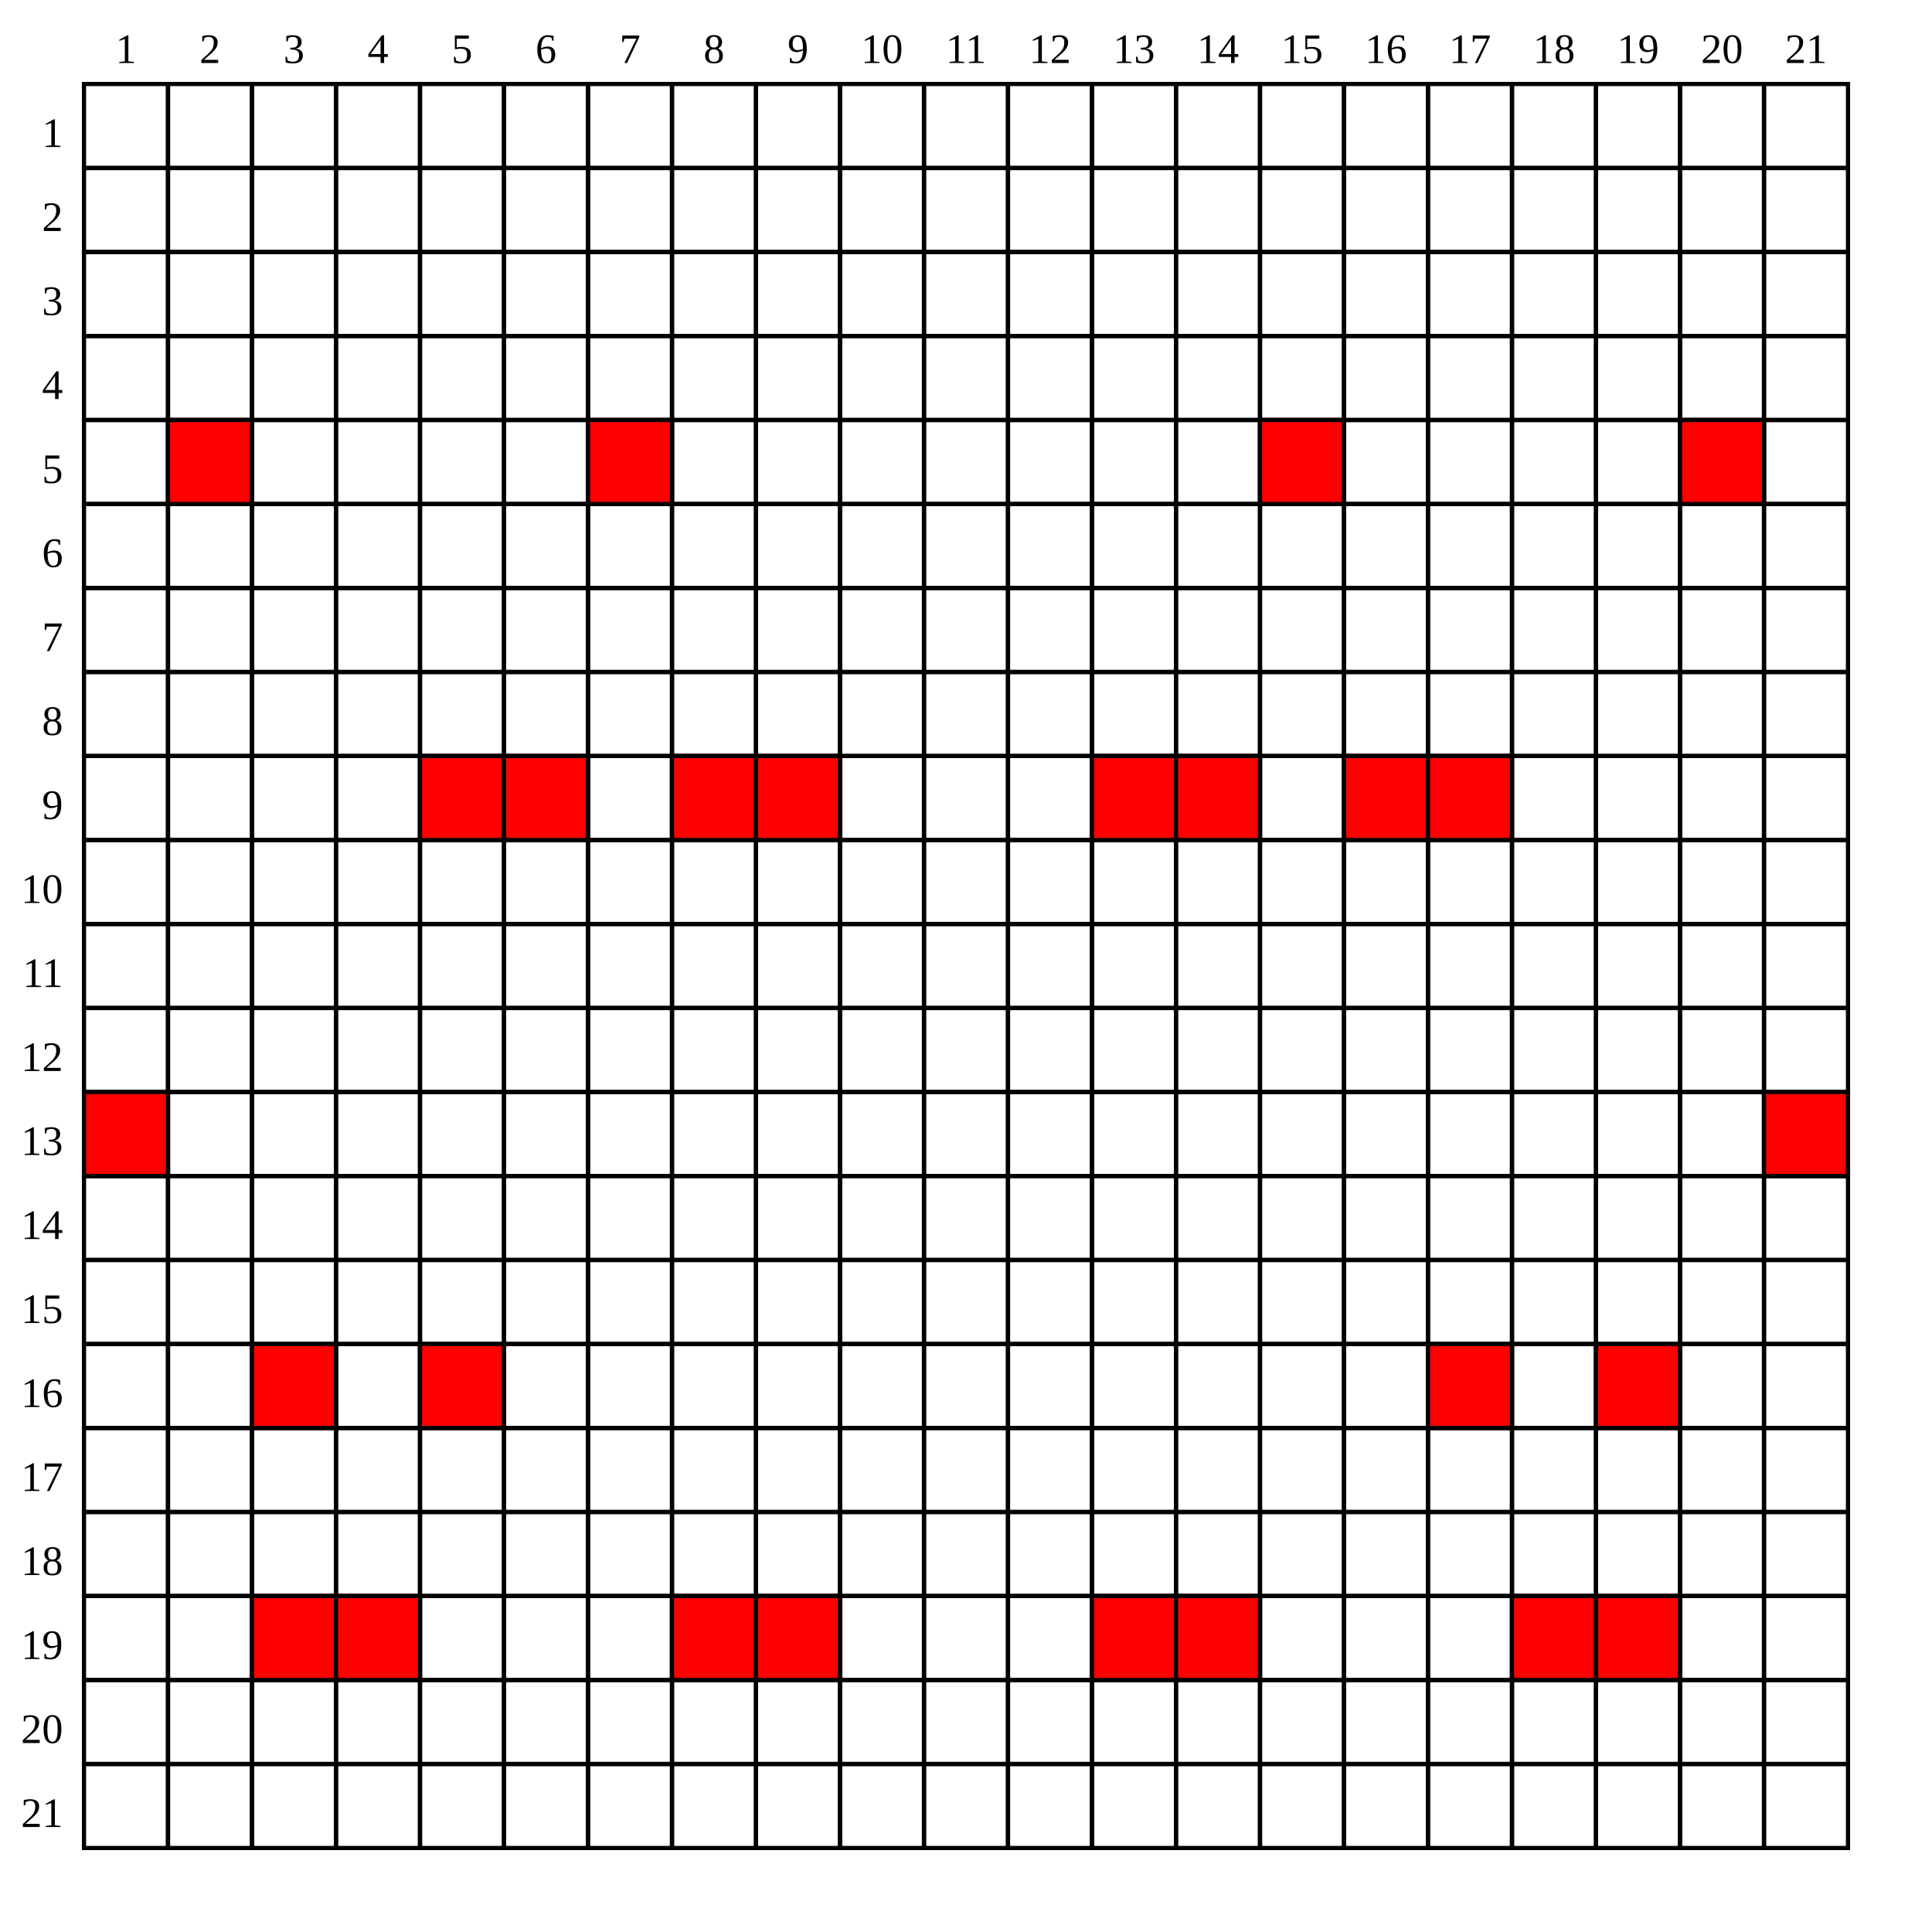
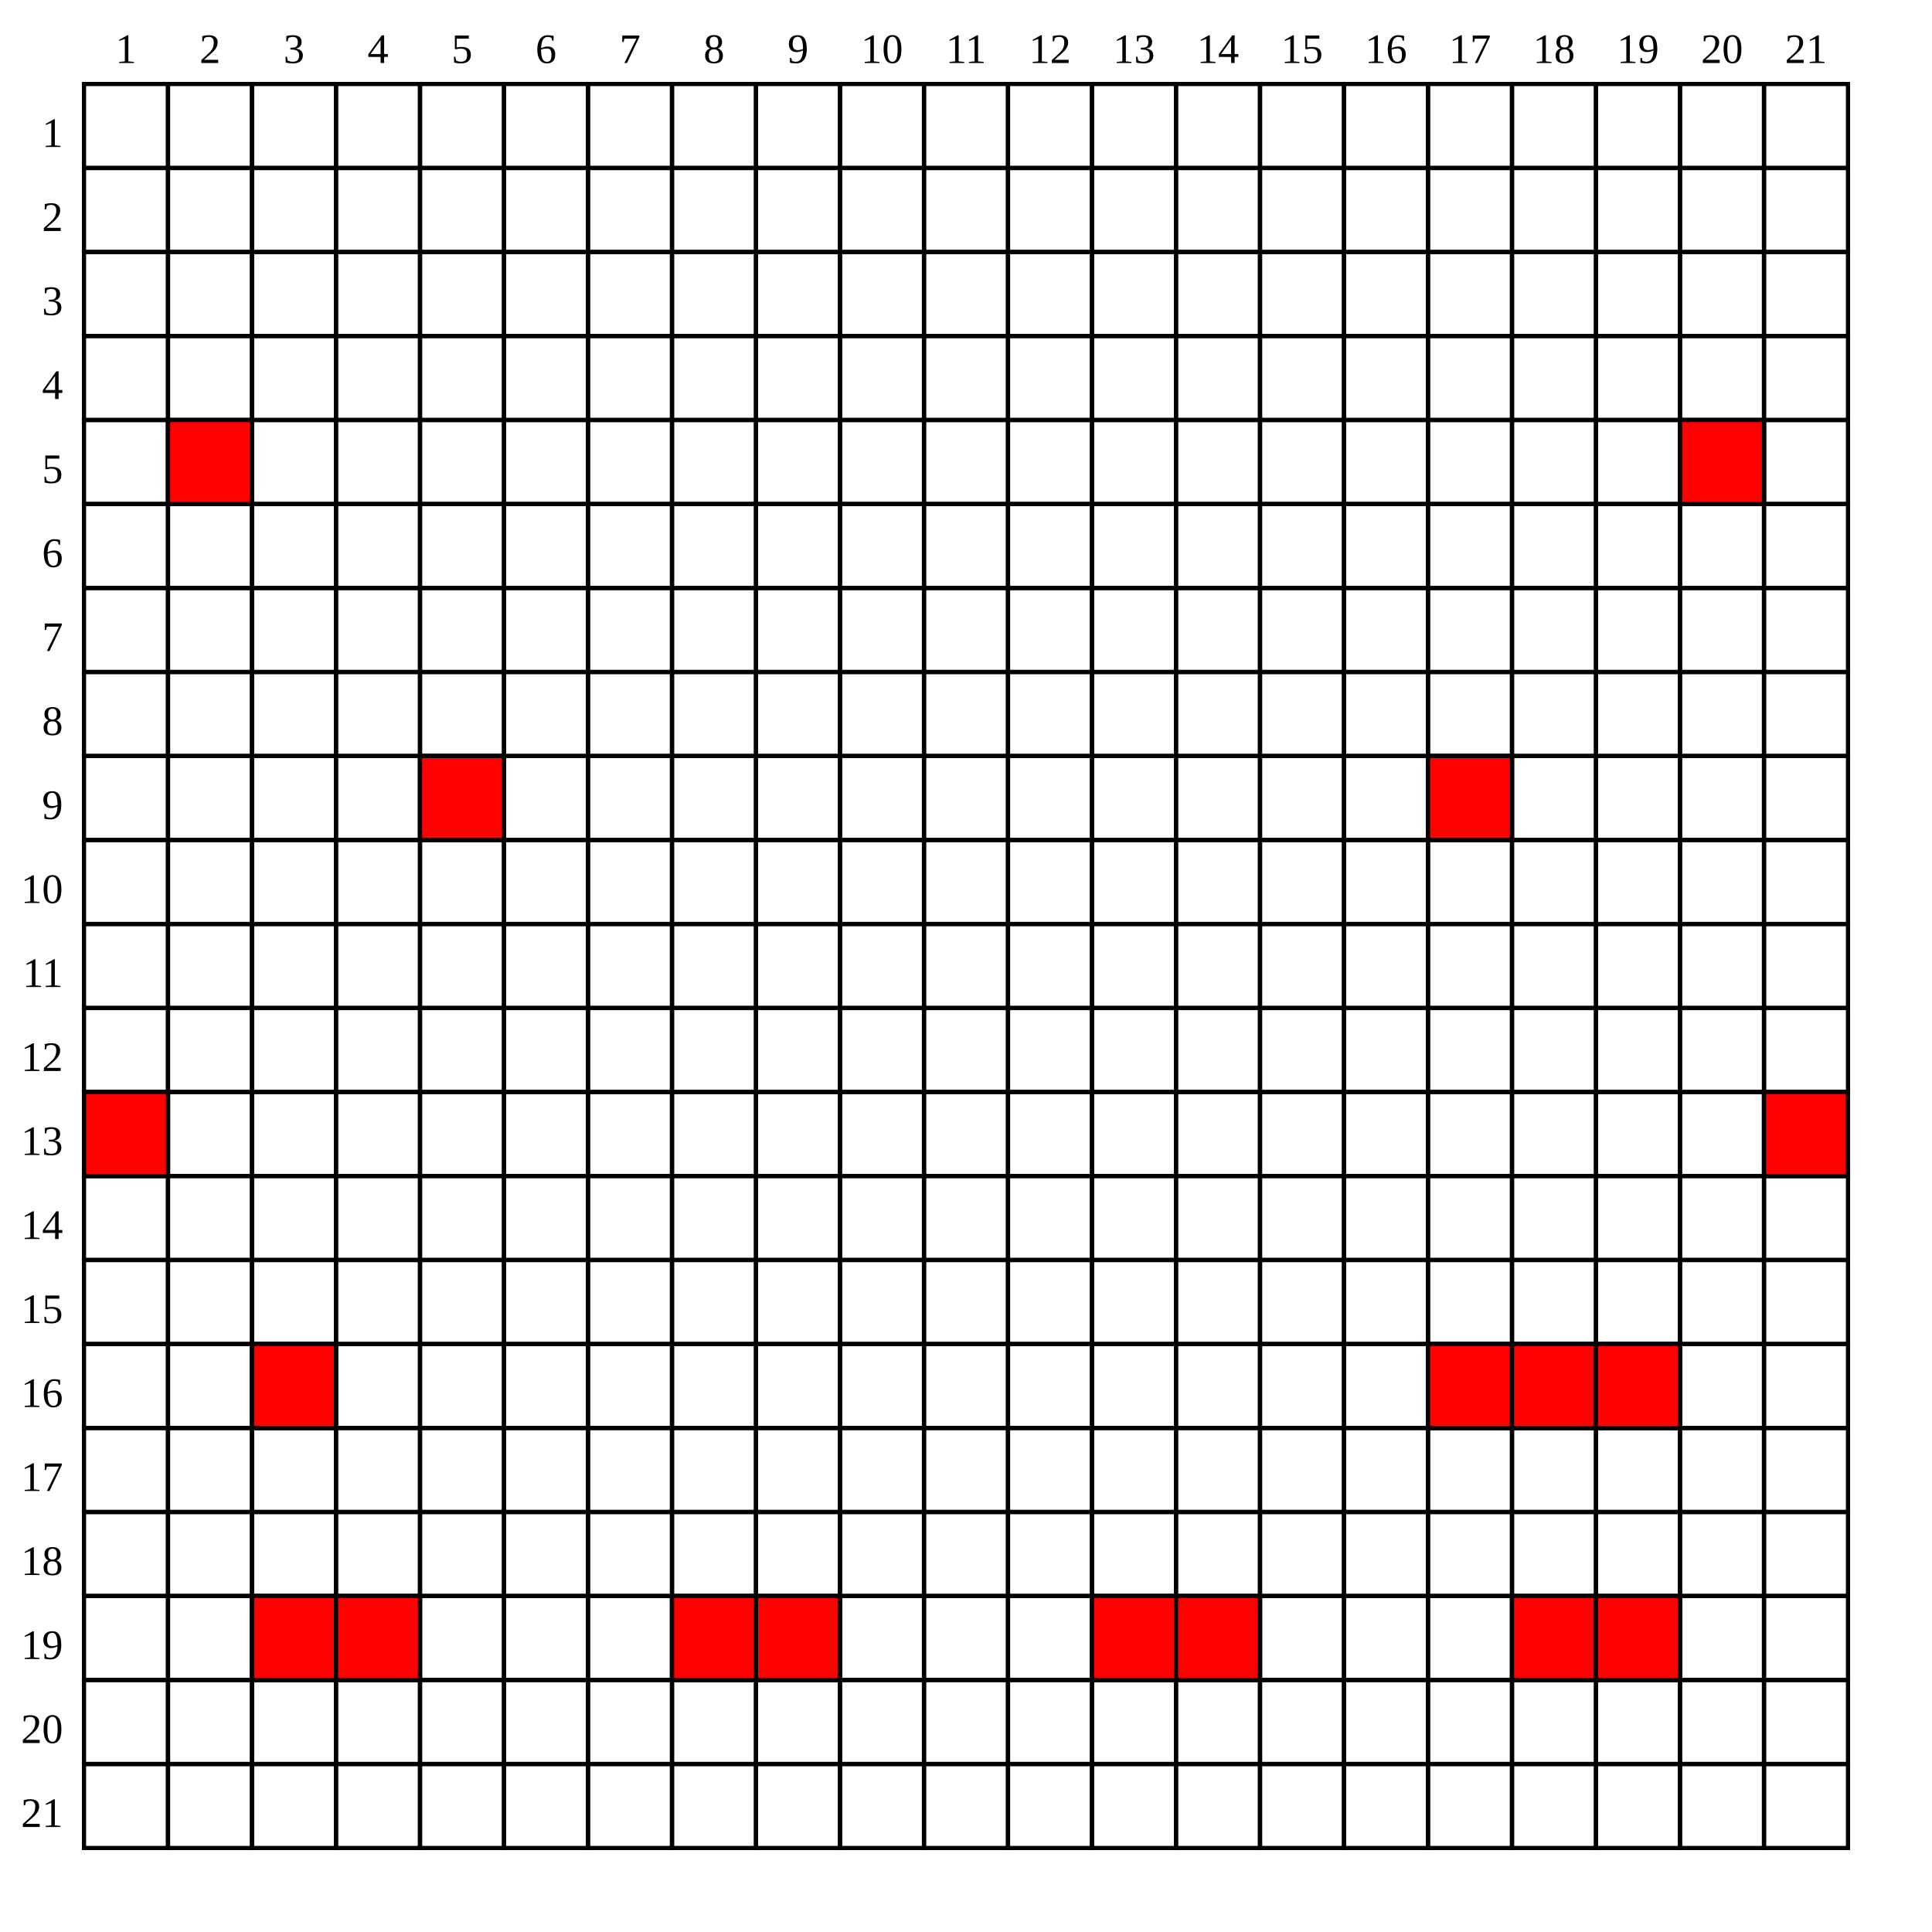
<svg xmlns="http://www.w3.org/2000/svg" baseProfile="full" height="2300" version="1.1" width="2300">
  <defs />
  <rect fill="white" height="2300" width="2300" x="0" y="0" />
  <rect fill="none" height="100" stroke="black" stroke-width="5" width="100" x="100" y="100" />
  <rect fill="none" height="100" stroke="black" stroke-width="5" width="100" x="100" y="200" />
  <rect fill="none" height="100" stroke="black" stroke-width="5" width="100" x="100" y="300" />
  <rect fill="none" height="100" stroke="black" stroke-width="5" width="100" x="100" y="400" />
  <rect fill="none" height="100" stroke="black" stroke-width="5" width="100" x="100" y="500" />
  <rect fill="none" height="100" stroke="black" stroke-width="5" width="100" x="100" y="600" />
  <rect fill="none" height="100" stroke="black" stroke-width="5" width="100" x="100" y="700" />
  <rect fill="none" height="100" stroke="black" stroke-width="5" width="100" x="100" y="800" />
  <rect fill="none" height="100" stroke="black" stroke-width="5" width="100" x="100" y="900" />
  <rect fill="none" height="100" stroke="black" stroke-width="5" width="100" x="100" y="1000" />
  <rect fill="none" height="100" stroke="black" stroke-width="5" width="100" x="100" y="1100" />
  <rect fill="none" height="100" stroke="black" stroke-width="5" width="100" x="100" y="1200" />
  <rect fill="none" height="100" stroke="black" stroke-width="5" width="100" x="100" y="1300" />
  <rect fill="none" height="100" stroke="black" stroke-width="5" width="100" x="100" y="1400" />
  <rect fill="none" height="100" stroke="black" stroke-width="5" width="100" x="100" y="1500" />
  <rect fill="none" height="100" stroke="black" stroke-width="5" width="100" x="100" y="1600" />
  <rect fill="none" height="100" stroke="black" stroke-width="5" width="100" x="100" y="1700" />
  <rect fill="none" height="100" stroke="black" stroke-width="5" width="100" x="100" y="1800" />
  <rect fill="none" height="100" stroke="black" stroke-width="5" width="100" x="100" y="1900" />
  <rect fill="none" height="100" stroke="black" stroke-width="5" width="100" x="100" y="2000" />
  <rect fill="none" height="100" stroke="black" stroke-width="5" width="100" x="100" y="2100" />
  <rect fill="none" height="100" stroke="black" stroke-width="5" width="100" x="200" y="100" />
  <rect fill="none" height="100" stroke="black" stroke-width="5" width="100" x="200" y="200" />
  <rect fill="none" height="100" stroke="black" stroke-width="5" width="100" x="200" y="300" />
  <rect fill="none" height="100" stroke="black" stroke-width="5" width="100" x="200" y="400" />
  <rect fill="none" height="100" stroke="black" stroke-width="5" width="100" x="200" y="500" />
  <rect fill="none" height="100" stroke="black" stroke-width="5" width="100" x="200" y="600" />
  <rect fill="none" height="100" stroke="black" stroke-width="5" width="100" x="200" y="700" />
  <rect fill="none" height="100" stroke="black" stroke-width="5" width="100" x="200" y="800" />
  <rect fill="none" height="100" stroke="black" stroke-width="5" width="100" x="200" y="900" />
  <rect fill="none" height="100" stroke="black" stroke-width="5" width="100" x="200" y="1000" />
  <rect fill="none" height="100" stroke="black" stroke-width="5" width="100" x="200" y="1100" />
  <rect fill="none" height="100" stroke="black" stroke-width="5" width="100" x="200" y="1200" />
  <rect fill="none" height="100" stroke="black" stroke-width="5" width="100" x="200" y="1300" />
  <rect fill="none" height="100" stroke="black" stroke-width="5" width="100" x="200" y="1400" />
  <rect fill="none" height="100" stroke="black" stroke-width="5" width="100" x="200" y="1500" />
  <rect fill="none" height="100" stroke="black" stroke-width="5" width="100" x="200" y="1600" />
  <rect fill="none" height="100" stroke="black" stroke-width="5" width="100" x="200" y="1700" />
  <rect fill="none" height="100" stroke="black" stroke-width="5" width="100" x="200" y="1800" />
  <rect fill="none" height="100" stroke="black" stroke-width="5" width="100" x="200" y="1900" />
  <rect fill="none" height="100" stroke="black" stroke-width="5" width="100" x="200" y="2000" />
  <rect fill="none" height="100" stroke="black" stroke-width="5" width="100" x="200" y="2100" />
  <rect fill="none" height="100" stroke="black" stroke-width="5" width="100" x="300" y="100" />
  <rect fill="none" height="100" stroke="black" stroke-width="5" width="100" x="300" y="200" />
  <rect fill="none" height="100" stroke="black" stroke-width="5" width="100" x="300" y="300" />
  <rect fill="none" height="100" stroke="black" stroke-width="5" width="100" x="300" y="400" />
  <rect fill="none" height="100" stroke="black" stroke-width="5" width="100" x="300" y="500" />
  <rect fill="none" height="100" stroke="black" stroke-width="5" width="100" x="300" y="600" />
  <rect fill="none" height="100" stroke="black" stroke-width="5" width="100" x="300" y="700" />
  <rect fill="none" height="100" stroke="black" stroke-width="5" width="100" x="300" y="800" />
  <rect fill="none" height="100" stroke="black" stroke-width="5" width="100" x="300" y="900" />
  <rect fill="none" height="100" stroke="black" stroke-width="5" width="100" x="300" y="1000" />
  <rect fill="none" height="100" stroke="black" stroke-width="5" width="100" x="300" y="1100" />
  <rect fill="none" height="100" stroke="black" stroke-width="5" width="100" x="300" y="1200" />
  <rect fill="none" height="100" stroke="black" stroke-width="5" width="100" x="300" y="1300" />
  <rect fill="none" height="100" stroke="black" stroke-width="5" width="100" x="300" y="1400" />
  <rect fill="none" height="100" stroke="black" stroke-width="5" width="100" x="300" y="1500" />
  <rect fill="none" height="100" stroke="black" stroke-width="5" width="100" x="300" y="1600" />
  <rect fill="none" height="100" stroke="black" stroke-width="5" width="100" x="300" y="1700" />
  <rect fill="none" height="100" stroke="black" stroke-width="5" width="100" x="300" y="1800" />
  <rect fill="none" height="100" stroke="black" stroke-width="5" width="100" x="300" y="1900" />
  <rect fill="none" height="100" stroke="black" stroke-width="5" width="100" x="300" y="2000" />
  <rect fill="none" height="100" stroke="black" stroke-width="5" width="100" x="300" y="2100" />
  <rect fill="none" height="100" stroke="black" stroke-width="5" width="100" x="400" y="100" />
  <rect fill="none" height="100" stroke="black" stroke-width="5" width="100" x="400" y="200" />
  <rect fill="none" height="100" stroke="black" stroke-width="5" width="100" x="400" y="300" />
  <rect fill="none" height="100" stroke="black" stroke-width="5" width="100" x="400" y="400" />
  <rect fill="none" height="100" stroke="black" stroke-width="5" width="100" x="400" y="500" />
  <rect fill="none" height="100" stroke="black" stroke-width="5" width="100" x="400" y="600" />
  <rect fill="none" height="100" stroke="black" stroke-width="5" width="100" x="400" y="700" />
  <rect fill="none" height="100" stroke="black" stroke-width="5" width="100" x="400" y="800" />
  <rect fill="none" height="100" stroke="black" stroke-width="5" width="100" x="400" y="900" />
  <rect fill="none" height="100" stroke="black" stroke-width="5" width="100" x="400" y="1000" />
  <rect fill="none" height="100" stroke="black" stroke-width="5" width="100" x="400" y="1100" />
  <rect fill="none" height="100" stroke="black" stroke-width="5" width="100" x="400" y="1200" />
  <rect fill="none" height="100" stroke="black" stroke-width="5" width="100" x="400" y="1300" />
  <rect fill="none" height="100" stroke="black" stroke-width="5" width="100" x="400" y="1400" />
  <rect fill="none" height="100" stroke="black" stroke-width="5" width="100" x="400" y="1500" />
  <rect fill="none" height="100" stroke="black" stroke-width="5" width="100" x="400" y="1600" />
  <rect fill="none" height="100" stroke="black" stroke-width="5" width="100" x="400" y="1700" />
  <rect fill="none" height="100" stroke="black" stroke-width="5" width="100" x="400" y="1800" />
  <rect fill="none" height="100" stroke="black" stroke-width="5" width="100" x="400" y="1900" />
  <rect fill="none" height="100" stroke="black" stroke-width="5" width="100" x="400" y="2000" />
  <rect fill="none" height="100" stroke="black" stroke-width="5" width="100" x="400" y="2100" />
  <rect fill="none" height="100" stroke="black" stroke-width="5" width="100" x="500" y="100" />
  <rect fill="none" height="100" stroke="black" stroke-width="5" width="100" x="500" y="200" />
  <rect fill="none" height="100" stroke="black" stroke-width="5" width="100" x="500" y="300" />
  <rect fill="none" height="100" stroke="black" stroke-width="5" width="100" x="500" y="400" />
  <rect fill="none" height="100" stroke="black" stroke-width="5" width="100" x="500" y="500" />
  <rect fill="none" height="100" stroke="black" stroke-width="5" width="100" x="500" y="600" />
  <rect fill="none" height="100" stroke="black" stroke-width="5" width="100" x="500" y="700" />
  <rect fill="none" height="100" stroke="black" stroke-width="5" width="100" x="500" y="800" />
  <rect fill="none" height="100" stroke="black" stroke-width="5" width="100" x="500" y="900" />
  <rect fill="none" height="100" stroke="black" stroke-width="5" width="100" x="500" y="1000" />
  <rect fill="none" height="100" stroke="black" stroke-width="5" width="100" x="500" y="1100" />
  <rect fill="none" height="100" stroke="black" stroke-width="5" width="100" x="500" y="1200" />
  <rect fill="none" height="100" stroke="black" stroke-width="5" width="100" x="500" y="1300" />
  <rect fill="none" height="100" stroke="black" stroke-width="5" width="100" x="500" y="1400" />
  <rect fill="none" height="100" stroke="black" stroke-width="5" width="100" x="500" y="1500" />
  <rect fill="none" height="100" stroke="black" stroke-width="5" width="100" x="500" y="1600" />
  <rect fill="none" height="100" stroke="black" stroke-width="5" width="100" x="500" y="1700" />
  <rect fill="none" height="100" stroke="black" stroke-width="5" width="100" x="500" y="1800" />
  <rect fill="none" height="100" stroke="black" stroke-width="5" width="100" x="500" y="1900" />
  <rect fill="none" height="100" stroke="black" stroke-width="5" width="100" x="500" y="2000" />
  <rect fill="none" height="100" stroke="black" stroke-width="5" width="100" x="500" y="2100" />
  <rect fill="none" height="100" stroke="black" stroke-width="5" width="100" x="600" y="100" />
  <rect fill="none" height="100" stroke="black" stroke-width="5" width="100" x="600" y="200" />
  <rect fill="none" height="100" stroke="black" stroke-width="5" width="100" x="600" y="300" />
  <rect fill="none" height="100" stroke="black" stroke-width="5" width="100" x="600" y="400" />
  <rect fill="none" height="100" stroke="black" stroke-width="5" width="100" x="600" y="500" />
  <rect fill="none" height="100" stroke="black" stroke-width="5" width="100" x="600" y="600" />
  <rect fill="none" height="100" stroke="black" stroke-width="5" width="100" x="600" y="700" />
  <rect fill="none" height="100" stroke="black" stroke-width="5" width="100" x="600" y="800" />
  <rect fill="none" height="100" stroke="black" stroke-width="5" width="100" x="600" y="900" />
  <rect fill="none" height="100" stroke="black" stroke-width="5" width="100" x="600" y="1000" />
  <rect fill="none" height="100" stroke="black" stroke-width="5" width="100" x="600" y="1100" />
  <rect fill="none" height="100" stroke="black" stroke-width="5" width="100" x="600" y="1200" />
  <rect fill="none" height="100" stroke="black" stroke-width="5" width="100" x="600" y="1300" />
  <rect fill="none" height="100" stroke="black" stroke-width="5" width="100" x="600" y="1400" />
  <rect fill="none" height="100" stroke="black" stroke-width="5" width="100" x="600" y="1500" />
  <rect fill="none" height="100" stroke="black" stroke-width="5" width="100" x="600" y="1600" />
  <rect fill="none" height="100" stroke="black" stroke-width="5" width="100" x="600" y="1700" />
  <rect fill="none" height="100" stroke="black" stroke-width="5" width="100" x="600" y="1800" />
  <rect fill="none" height="100" stroke="black" stroke-width="5" width="100" x="600" y="1900" />
  <rect fill="none" height="100" stroke="black" stroke-width="5" width="100" x="600" y="2000" />
  <rect fill="none" height="100" stroke="black" stroke-width="5" width="100" x="600" y="2100" />
  <rect fill="none" height="100" stroke="black" stroke-width="5" width="100" x="700" y="100" />
  <rect fill="none" height="100" stroke="black" stroke-width="5" width="100" x="700" y="200" />
  <rect fill="none" height="100" stroke="black" stroke-width="5" width="100" x="700" y="300" />
  <rect fill="none" height="100" stroke="black" stroke-width="5" width="100" x="700" y="400" />
  <rect fill="none" height="100" stroke="black" stroke-width="5" width="100" x="700" y="500" />
  <rect fill="none" height="100" stroke="black" stroke-width="5" width="100" x="700" y="600" />
  <rect fill="none" height="100" stroke="black" stroke-width="5" width="100" x="700" y="700" />
  <rect fill="none" height="100" stroke="black" stroke-width="5" width="100" x="700" y="800" />
  <rect fill="none" height="100" stroke="black" stroke-width="5" width="100" x="700" y="900" />
  <rect fill="none" height="100" stroke="black" stroke-width="5" width="100" x="700" y="1000" />
  <rect fill="none" height="100" stroke="black" stroke-width="5" width="100" x="700" y="1100" />
  <rect fill="none" height="100" stroke="black" stroke-width="5" width="100" x="700" y="1200" />
  <rect fill="none" height="100" stroke="black" stroke-width="5" width="100" x="700" y="1300" />
  <rect fill="none" height="100" stroke="black" stroke-width="5" width="100" x="700" y="1400" />
  <rect fill="none" height="100" stroke="black" stroke-width="5" width="100" x="700" y="1500" />
  <rect fill="none" height="100" stroke="black" stroke-width="5" width="100" x="700" y="1600" />
  <rect fill="none" height="100" stroke="black" stroke-width="5" width="100" x="700" y="1700" />
  <rect fill="none" height="100" stroke="black" stroke-width="5" width="100" x="700" y="1800" />
  <rect fill="none" height="100" stroke="black" stroke-width="5" width="100" x="700" y="1900" />
  <rect fill="none" height="100" stroke="black" stroke-width="5" width="100" x="700" y="2000" />
  <rect fill="none" height="100" stroke="black" stroke-width="5" width="100" x="700" y="2100" />
  <rect fill="none" height="100" stroke="black" stroke-width="5" width="100" x="800" y="100" />
  <rect fill="none" height="100" stroke="black" stroke-width="5" width="100" x="800" y="200" />
  <rect fill="none" height="100" stroke="black" stroke-width="5" width="100" x="800" y="300" />
  <rect fill="none" height="100" stroke="black" stroke-width="5" width="100" x="800" y="400" />
  <rect fill="none" height="100" stroke="black" stroke-width="5" width="100" x="800" y="500" />
  <rect fill="none" height="100" stroke="black" stroke-width="5" width="100" x="800" y="600" />
  <rect fill="none" height="100" stroke="black" stroke-width="5" width="100" x="800" y="700" />
  <rect fill="none" height="100" stroke="black" stroke-width="5" width="100" x="800" y="800" />
  <rect fill="none" height="100" stroke="black" stroke-width="5" width="100" x="800" y="900" />
  <rect fill="none" height="100" stroke="black" stroke-width="5" width="100" x="800" y="1000" />
  <rect fill="none" height="100" stroke="black" stroke-width="5" width="100" x="800" y="1100" />
  <rect fill="none" height="100" stroke="black" stroke-width="5" width="100" x="800" y="1200" />
  <rect fill="none" height="100" stroke="black" stroke-width="5" width="100" x="800" y="1300" />
  <rect fill="none" height="100" stroke="black" stroke-width="5" width="100" x="800" y="1400" />
  <rect fill="none" height="100" stroke="black" stroke-width="5" width="100" x="800" y="1500" />
  <rect fill="none" height="100" stroke="black" stroke-width="5" width="100" x="800" y="1600" />
  <rect fill="none" height="100" stroke="black" stroke-width="5" width="100" x="800" y="1700" />
  <rect fill="none" height="100" stroke="black" stroke-width="5" width="100" x="800" y="1800" />
  <rect fill="none" height="100" stroke="black" stroke-width="5" width="100" x="800" y="1900" />
  <rect fill="none" height="100" stroke="black" stroke-width="5" width="100" x="800" y="2000" />
  <rect fill="none" height="100" stroke="black" stroke-width="5" width="100" x="800" y="2100" />
  <rect fill="none" height="100" stroke="black" stroke-width="5" width="100" x="900" y="100" />
  <rect fill="none" height="100" stroke="black" stroke-width="5" width="100" x="900" y="200" />
  <rect fill="none" height="100" stroke="black" stroke-width="5" width="100" x="900" y="300" />
  <rect fill="none" height="100" stroke="black" stroke-width="5" width="100" x="900" y="400" />
  <rect fill="none" height="100" stroke="black" stroke-width="5" width="100" x="900" y="500" />
  <rect fill="none" height="100" stroke="black" stroke-width="5" width="100" x="900" y="600" />
  <rect fill="none" height="100" stroke="black" stroke-width="5" width="100" x="900" y="700" />
  <rect fill="none" height="100" stroke="black" stroke-width="5" width="100" x="900" y="800" />
  <rect fill="none" height="100" stroke="black" stroke-width="5" width="100" x="900" y="900" />
  <rect fill="none" height="100" stroke="black" stroke-width="5" width="100" x="900" y="1000" />
  <rect fill="none" height="100" stroke="black" stroke-width="5" width="100" x="900" y="1100" />
  <rect fill="none" height="100" stroke="black" stroke-width="5" width="100" x="900" y="1200" />
  <rect fill="none" height="100" stroke="black" stroke-width="5" width="100" x="900" y="1300" />
  <rect fill="none" height="100" stroke="black" stroke-width="5" width="100" x="900" y="1400" />
  <rect fill="none" height="100" stroke="black" stroke-width="5" width="100" x="900" y="1500" />
  <rect fill="none" height="100" stroke="black" stroke-width="5" width="100" x="900" y="1600" />
  <rect fill="none" height="100" stroke="black" stroke-width="5" width="100" x="900" y="1700" />
  <rect fill="none" height="100" stroke="black" stroke-width="5" width="100" x="900" y="1800" />
  <rect fill="none" height="100" stroke="black" stroke-width="5" width="100" x="900" y="1900" />
  <rect fill="none" height="100" stroke="black" stroke-width="5" width="100" x="900" y="2000" />
  <rect fill="none" height="100" stroke="black" stroke-width="5" width="100" x="900" y="2100" />
  <rect fill="none" height="100" stroke="black" stroke-width="5" width="100" x="1000" y="100" />
  <rect fill="none" height="100" stroke="black" stroke-width="5" width="100" x="1000" y="200" />
  <rect fill="none" height="100" stroke="black" stroke-width="5" width="100" x="1000" y="300" />
  <rect fill="none" height="100" stroke="black" stroke-width="5" width="100" x="1000" y="400" />
  <rect fill="none" height="100" stroke="black" stroke-width="5" width="100" x="1000" y="500" />
  <rect fill="none" height="100" stroke="black" stroke-width="5" width="100" x="1000" y="600" />
  <rect fill="none" height="100" stroke="black" stroke-width="5" width="100" x="1000" y="700" />
  <rect fill="none" height="100" stroke="black" stroke-width="5" width="100" x="1000" y="800" />
  <rect fill="none" height="100" stroke="black" stroke-width="5" width="100" x="1000" y="900" />
  <rect fill="none" height="100" stroke="black" stroke-width="5" width="100" x="1000" y="1000" />
  <rect fill="none" height="100" stroke="black" stroke-width="5" width="100" x="1000" y="1100" />
  <rect fill="none" height="100" stroke="black" stroke-width="5" width="100" x="1000" y="1200" />
  <rect fill="none" height="100" stroke="black" stroke-width="5" width="100" x="1000" y="1300" />
  <rect fill="none" height="100" stroke="black" stroke-width="5" width="100" x="1000" y="1400" />
  <rect fill="none" height="100" stroke="black" stroke-width="5" width="100" x="1000" y="1500" />
  <rect fill="none" height="100" stroke="black" stroke-width="5" width="100" x="1000" y="1600" />
  <rect fill="none" height="100" stroke="black" stroke-width="5" width="100" x="1000" y="1700" />
  <rect fill="none" height="100" stroke="black" stroke-width="5" width="100" x="1000" y="1800" />
  <rect fill="none" height="100" stroke="black" stroke-width="5" width="100" x="1000" y="1900" />
  <rect fill="none" height="100" stroke="black" stroke-width="5" width="100" x="1000" y="2000" />
  <rect fill="none" height="100" stroke="black" stroke-width="5" width="100" x="1000" y="2100" />
  <rect fill="none" height="100" stroke="black" stroke-width="5" width="100" x="1100" y="100" />
  <rect fill="none" height="100" stroke="black" stroke-width="5" width="100" x="1100" y="200" />
  <rect fill="none" height="100" stroke="black" stroke-width="5" width="100" x="1100" y="300" />
  <rect fill="none" height="100" stroke="black" stroke-width="5" width="100" x="1100" y="400" />
  <rect fill="none" height="100" stroke="black" stroke-width="5" width="100" x="1100" y="500" />
  <rect fill="none" height="100" stroke="black" stroke-width="5" width="100" x="1100" y="600" />
  <rect fill="none" height="100" stroke="black" stroke-width="5" width="100" x="1100" y="700" />
  <rect fill="none" height="100" stroke="black" stroke-width="5" width="100" x="1100" y="800" />
  <rect fill="none" height="100" stroke="black" stroke-width="5" width="100" x="1100" y="900" />
  <rect fill="none" height="100" stroke="black" stroke-width="5" width="100" x="1100" y="1000" />
  <rect fill="none" height="100" stroke="black" stroke-width="5" width="100" x="1100" y="1100" />
  <rect fill="none" height="100" stroke="black" stroke-width="5" width="100" x="1100" y="1200" />
  <rect fill="none" height="100" stroke="black" stroke-width="5" width="100" x="1100" y="1300" />
  <rect fill="none" height="100" stroke="black" stroke-width="5" width="100" x="1100" y="1400" />
  <rect fill="none" height="100" stroke="black" stroke-width="5" width="100" x="1100" y="1500" />
  <rect fill="none" height="100" stroke="black" stroke-width="5" width="100" x="1100" y="1600" />
  <rect fill="none" height="100" stroke="black" stroke-width="5" width="100" x="1100" y="1700" />
  <rect fill="none" height="100" stroke="black" stroke-width="5" width="100" x="1100" y="1800" />
  <rect fill="none" height="100" stroke="black" stroke-width="5" width="100" x="1100" y="1900" />
  <rect fill="none" height="100" stroke="black" stroke-width="5" width="100" x="1100" y="2000" />
  <rect fill="none" height="100" stroke="black" stroke-width="5" width="100" x="1100" y="2100" />
  <rect fill="none" height="100" stroke="black" stroke-width="5" width="100" x="1200" y="100" />
  <rect fill="none" height="100" stroke="black" stroke-width="5" width="100" x="1200" y="200" />
  <rect fill="none" height="100" stroke="black" stroke-width="5" width="100" x="1200" y="300" />
  <rect fill="none" height="100" stroke="black" stroke-width="5" width="100" x="1200" y="400" />
  <rect fill="none" height="100" stroke="black" stroke-width="5" width="100" x="1200" y="500" />
  <rect fill="none" height="100" stroke="black" stroke-width="5" width="100" x="1200" y="600" />
  <rect fill="none" height="100" stroke="black" stroke-width="5" width="100" x="1200" y="700" />
  <rect fill="none" height="100" stroke="black" stroke-width="5" width="100" x="1200" y="800" />
  <rect fill="none" height="100" stroke="black" stroke-width="5" width="100" x="1200" y="900" />
  <rect fill="none" height="100" stroke="black" stroke-width="5" width="100" x="1200" y="1000" />
  <rect fill="none" height="100" stroke="black" stroke-width="5" width="100" x="1200" y="1100" />
  <rect fill="none" height="100" stroke="black" stroke-width="5" width="100" x="1200" y="1200" />
  <rect fill="none" height="100" stroke="black" stroke-width="5" width="100" x="1200" y="1300" />
  <rect fill="none" height="100" stroke="black" stroke-width="5" width="100" x="1200" y="1400" />
  <rect fill="none" height="100" stroke="black" stroke-width="5" width="100" x="1200" y="1500" />
  <rect fill="none" height="100" stroke="black" stroke-width="5" width="100" x="1200" y="1600" />
  <rect fill="none" height="100" stroke="black" stroke-width="5" width="100" x="1200" y="1700" />
  <rect fill="none" height="100" stroke="black" stroke-width="5" width="100" x="1200" y="1800" />
  <rect fill="none" height="100" stroke="black" stroke-width="5" width="100" x="1200" y="1900" />
  <rect fill="none" height="100" stroke="black" stroke-width="5" width="100" x="1200" y="2000" />
  <rect fill="none" height="100" stroke="black" stroke-width="5" width="100" x="1200" y="2100" />
  <rect fill="none" height="100" stroke="black" stroke-width="5" width="100" x="1300" y="100" />
  <rect fill="none" height="100" stroke="black" stroke-width="5" width="100" x="1300" y="200" />
  <rect fill="none" height="100" stroke="black" stroke-width="5" width="100" x="1300" y="300" />
  <rect fill="none" height="100" stroke="black" stroke-width="5" width="100" x="1300" y="400" />
  <rect fill="none" height="100" stroke="black" stroke-width="5" width="100" x="1300" y="500" />
  <rect fill="none" height="100" stroke="black" stroke-width="5" width="100" x="1300" y="600" />
  <rect fill="none" height="100" stroke="black" stroke-width="5" width="100" x="1300" y="700" />
  <rect fill="none" height="100" stroke="black" stroke-width="5" width="100" x="1300" y="800" />
  <rect fill="none" height="100" stroke="black" stroke-width="5" width="100" x="1300" y="900" />
  <rect fill="none" height="100" stroke="black" stroke-width="5" width="100" x="1300" y="1000" />
  <rect fill="none" height="100" stroke="black" stroke-width="5" width="100" x="1300" y="1100" />
  <rect fill="none" height="100" stroke="black" stroke-width="5" width="100" x="1300" y="1200" />
  <rect fill="none" height="100" stroke="black" stroke-width="5" width="100" x="1300" y="1300" />
  <rect fill="none" height="100" stroke="black" stroke-width="5" width="100" x="1300" y="1400" />
  <rect fill="none" height="100" stroke="black" stroke-width="5" width="100" x="1300" y="1500" />
  <rect fill="none" height="100" stroke="black" stroke-width="5" width="100" x="1300" y="1600" />
  <rect fill="none" height="100" stroke="black" stroke-width="5" width="100" x="1300" y="1700" />
  <rect fill="none" height="100" stroke="black" stroke-width="5" width="100" x="1300" y="1800" />
  <rect fill="none" height="100" stroke="black" stroke-width="5" width="100" x="1300" y="1900" />
  <rect fill="none" height="100" stroke="black" stroke-width="5" width="100" x="1300" y="2000" />
  <rect fill="none" height="100" stroke="black" stroke-width="5" width="100" x="1300" y="2100" />
  <rect fill="none" height="100" stroke="black" stroke-width="5" width="100" x="1400" y="100" />
  <rect fill="none" height="100" stroke="black" stroke-width="5" width="100" x="1400" y="200" />
  <rect fill="none" height="100" stroke="black" stroke-width="5" width="100" x="1400" y="300" />
  <rect fill="none" height="100" stroke="black" stroke-width="5" width="100" x="1400" y="400" />
  <rect fill="none" height="100" stroke="black" stroke-width="5" width="100" x="1400" y="500" />
  <rect fill="none" height="100" stroke="black" stroke-width="5" width="100" x="1400" y="600" />
  <rect fill="none" height="100" stroke="black" stroke-width="5" width="100" x="1400" y="700" />
  <rect fill="none" height="100" stroke="black" stroke-width="5" width="100" x="1400" y="800" />
  <rect fill="none" height="100" stroke="black" stroke-width="5" width="100" x="1400" y="900" />
  <rect fill="none" height="100" stroke="black" stroke-width="5" width="100" x="1400" y="1000" />
  <rect fill="none" height="100" stroke="black" stroke-width="5" width="100" x="1400" y="1100" />
  <rect fill="none" height="100" stroke="black" stroke-width="5" width="100" x="1400" y="1200" />
  <rect fill="none" height="100" stroke="black" stroke-width="5" width="100" x="1400" y="1300" />
  <rect fill="none" height="100" stroke="black" stroke-width="5" width="100" x="1400" y="1400" />
  <rect fill="none" height="100" stroke="black" stroke-width="5" width="100" x="1400" y="1500" />
  <rect fill="none" height="100" stroke="black" stroke-width="5" width="100" x="1400" y="1600" />
  <rect fill="none" height="100" stroke="black" stroke-width="5" width="100" x="1400" y="1700" />
  <rect fill="none" height="100" stroke="black" stroke-width="5" width="100" x="1400" y="1800" />
  <rect fill="none" height="100" stroke="black" stroke-width="5" width="100" x="1400" y="1900" />
  <rect fill="none" height="100" stroke="black" stroke-width="5" width="100" x="1400" y="2000" />
  <rect fill="none" height="100" stroke="black" stroke-width="5" width="100" x="1400" y="2100" />
  <rect fill="none" height="100" stroke="black" stroke-width="5" width="100" x="1500" y="100" />
  <rect fill="none" height="100" stroke="black" stroke-width="5" width="100" x="1500" y="200" />
  <rect fill="none" height="100" stroke="black" stroke-width="5" width="100" x="1500" y="300" />
  <rect fill="none" height="100" stroke="black" stroke-width="5" width="100" x="1500" y="400" />
  <rect fill="none" height="100" stroke="black" stroke-width="5" width="100" x="1500" y="500" />
  <rect fill="none" height="100" stroke="black" stroke-width="5" width="100" x="1500" y="600" />
  <rect fill="none" height="100" stroke="black" stroke-width="5" width="100" x="1500" y="700" />
  <rect fill="none" height="100" stroke="black" stroke-width="5" width="100" x="1500" y="800" />
  <rect fill="none" height="100" stroke="black" stroke-width="5" width="100" x="1500" y="900" />
  <rect fill="none" height="100" stroke="black" stroke-width="5" width="100" x="1500" y="1000" />
  <rect fill="none" height="100" stroke="black" stroke-width="5" width="100" x="1500" y="1100" />
  <rect fill="none" height="100" stroke="black" stroke-width="5" width="100" x="1500" y="1200" />
  <rect fill="none" height="100" stroke="black" stroke-width="5" width="100" x="1500" y="1300" />
  <rect fill="none" height="100" stroke="black" stroke-width="5" width="100" x="1500" y="1400" />
  <rect fill="none" height="100" stroke="black" stroke-width="5" width="100" x="1500" y="1500" />
  <rect fill="none" height="100" stroke="black" stroke-width="5" width="100" x="1500" y="1600" />
  <rect fill="none" height="100" stroke="black" stroke-width="5" width="100" x="1500" y="1700" />
  <rect fill="none" height="100" stroke="black" stroke-width="5" width="100" x="1500" y="1800" />
  <rect fill="none" height="100" stroke="black" stroke-width="5" width="100" x="1500" y="1900" />
  <rect fill="none" height="100" stroke="black" stroke-width="5" width="100" x="1500" y="2000" />
  <rect fill="none" height="100" stroke="black" stroke-width="5" width="100" x="1500" y="2100" />
  <rect fill="none" height="100" stroke="black" stroke-width="5" width="100" x="1600" y="100" />
  <rect fill="none" height="100" stroke="black" stroke-width="5" width="100" x="1600" y="200" />
  <rect fill="none" height="100" stroke="black" stroke-width="5" width="100" x="1600" y="300" />
  <rect fill="none" height="100" stroke="black" stroke-width="5" width="100" x="1600" y="400" />
  <rect fill="none" height="100" stroke="black" stroke-width="5" width="100" x="1600" y="500" />
  <rect fill="none" height="100" stroke="black" stroke-width="5" width="100" x="1600" y="600" />
  <rect fill="none" height="100" stroke="black" stroke-width="5" width="100" x="1600" y="700" />
  <rect fill="none" height="100" stroke="black" stroke-width="5" width="100" x="1600" y="800" />
  <rect fill="none" height="100" stroke="black" stroke-width="5" width="100" x="1600" y="900" />
  <rect fill="none" height="100" stroke="black" stroke-width="5" width="100" x="1600" y="1000" />
  <rect fill="none" height="100" stroke="black" stroke-width="5" width="100" x="1600" y="1100" />
  <rect fill="none" height="100" stroke="black" stroke-width="5" width="100" x="1600" y="1200" />
  <rect fill="none" height="100" stroke="black" stroke-width="5" width="100" x="1600" y="1300" />
  <rect fill="none" height="100" stroke="black" stroke-width="5" width="100" x="1600" y="1400" />
  <rect fill="none" height="100" stroke="black" stroke-width="5" width="100" x="1600" y="1500" />
  <rect fill="none" height="100" stroke="black" stroke-width="5" width="100" x="1600" y="1600" />
  <rect fill="none" height="100" stroke="black" stroke-width="5" width="100" x="1600" y="1700" />
  <rect fill="none" height="100" stroke="black" stroke-width="5" width="100" x="1600" y="1800" />
  <rect fill="none" height="100" stroke="black" stroke-width="5" width="100" x="1600" y="1900" />
  <rect fill="none" height="100" stroke="black" stroke-width="5" width="100" x="1600" y="2000" />
  <rect fill="none" height="100" stroke="black" stroke-width="5" width="100" x="1600" y="2100" />
  <rect fill="none" height="100" stroke="black" stroke-width="5" width="100" x="1700" y="100" />
  <rect fill="none" height="100" stroke="black" stroke-width="5" width="100" x="1700" y="200" />
  <rect fill="none" height="100" stroke="black" stroke-width="5" width="100" x="1700" y="300" />
  <rect fill="none" height="100" stroke="black" stroke-width="5" width="100" x="1700" y="400" />
  <rect fill="none" height="100" stroke="black" stroke-width="5" width="100" x="1700" y="500" />
  <rect fill="none" height="100" stroke="black" stroke-width="5" width="100" x="1700" y="600" />
  <rect fill="none" height="100" stroke="black" stroke-width="5" width="100" x="1700" y="700" />
  <rect fill="none" height="100" stroke="black" stroke-width="5" width="100" x="1700" y="800" />
  <rect fill="none" height="100" stroke="black" stroke-width="5" width="100" x="1700" y="900" />
  <rect fill="none" height="100" stroke="black" stroke-width="5" width="100" x="1700" y="1000" />
  <rect fill="none" height="100" stroke="black" stroke-width="5" width="100" x="1700" y="1100" />
  <rect fill="none" height="100" stroke="black" stroke-width="5" width="100" x="1700" y="1200" />
  <rect fill="none" height="100" stroke="black" stroke-width="5" width="100" x="1700" y="1300" />
  <rect fill="none" height="100" stroke="black" stroke-width="5" width="100" x="1700" y="1400" />
  <rect fill="none" height="100" stroke="black" stroke-width="5" width="100" x="1700" y="1500" />
  <rect fill="none" height="100" stroke="black" stroke-width="5" width="100" x="1700" y="1600" />
  <rect fill="none" height="100" stroke="black" stroke-width="5" width="100" x="1700" y="1700" />
  <rect fill="none" height="100" stroke="black" stroke-width="5" width="100" x="1700" y="1800" />
  <rect fill="none" height="100" stroke="black" stroke-width="5" width="100" x="1700" y="1900" />
  <rect fill="none" height="100" stroke="black" stroke-width="5" width="100" x="1700" y="2000" />
  <rect fill="none" height="100" stroke="black" stroke-width="5" width="100" x="1700" y="2100" />
  <rect fill="none" height="100" stroke="black" stroke-width="5" width="100" x="1800" y="100" />
  <rect fill="none" height="100" stroke="black" stroke-width="5" width="100" x="1800" y="200" />
  <rect fill="none" height="100" stroke="black" stroke-width="5" width="100" x="1800" y="300" />
  <rect fill="none" height="100" stroke="black" stroke-width="5" width="100" x="1800" y="400" />
  <rect fill="none" height="100" stroke="black" stroke-width="5" width="100" x="1800" y="500" />
  <rect fill="none" height="100" stroke="black" stroke-width="5" width="100" x="1800" y="600" />
  <rect fill="none" height="100" stroke="black" stroke-width="5" width="100" x="1800" y="700" />
  <rect fill="none" height="100" stroke="black" stroke-width="5" width="100" x="1800" y="800" />
  <rect fill="none" height="100" stroke="black" stroke-width="5" width="100" x="1800" y="900" />
  <rect fill="none" height="100" stroke="black" stroke-width="5" width="100" x="1800" y="1000" />
  <rect fill="none" height="100" stroke="black" stroke-width="5" width="100" x="1800" y="1100" />
  <rect fill="none" height="100" stroke="black" stroke-width="5" width="100" x="1800" y="1200" />
  <rect fill="none" height="100" stroke="black" stroke-width="5" width="100" x="1800" y="1300" />
  <rect fill="none" height="100" stroke="black" stroke-width="5" width="100" x="1800" y="1400" />
  <rect fill="none" height="100" stroke="black" stroke-width="5" width="100" x="1800" y="1500" />
  <rect fill="none" height="100" stroke="black" stroke-width="5" width="100" x="1800" y="1600" />
  <rect fill="none" height="100" stroke="black" stroke-width="5" width="100" x="1800" y="1700" />
  <rect fill="none" height="100" stroke="black" stroke-width="5" width="100" x="1800" y="1800" />
  <rect fill="none" height="100" stroke="black" stroke-width="5" width="100" x="1800" y="1900" />
  <rect fill="none" height="100" stroke="black" stroke-width="5" width="100" x="1800" y="2000" />
  <rect fill="none" height="100" stroke="black" stroke-width="5" width="100" x="1800" y="2100" />
  <rect fill="none" height="100" stroke="black" stroke-width="5" width="100" x="1900" y="100" />
  <rect fill="none" height="100" stroke="black" stroke-width="5" width="100" x="1900" y="200" />
  <rect fill="none" height="100" stroke="black" stroke-width="5" width="100" x="1900" y="300" />
  <rect fill="none" height="100" stroke="black" stroke-width="5" width="100" x="1900" y="400" />
  <rect fill="none" height="100" stroke="black" stroke-width="5" width="100" x="1900" y="500" />
  <rect fill="none" height="100" stroke="black" stroke-width="5" width="100" x="1900" y="600" />
  <rect fill="none" height="100" stroke="black" stroke-width="5" width="100" x="1900" y="700" />
  <rect fill="none" height="100" stroke="black" stroke-width="5" width="100" x="1900" y="800" />
  <rect fill="none" height="100" stroke="black" stroke-width="5" width="100" x="1900" y="900" />
  <rect fill="none" height="100" stroke="black" stroke-width="5" width="100" x="1900" y="1000" />
  <rect fill="none" height="100" stroke="black" stroke-width="5" width="100" x="1900" y="1100" />
  <rect fill="none" height="100" stroke="black" stroke-width="5" width="100" x="1900" y="1200" />
  <rect fill="none" height="100" stroke="black" stroke-width="5" width="100" x="1900" y="1300" />
  <rect fill="none" height="100" stroke="black" stroke-width="5" width="100" x="1900" y="1400" />
  <rect fill="none" height="100" stroke="black" stroke-width="5" width="100" x="1900" y="1500" />
  <rect fill="none" height="100" stroke="black" stroke-width="5" width="100" x="1900" y="1600" />
  <rect fill="none" height="100" stroke="black" stroke-width="5" width="100" x="1900" y="1700" />
  <rect fill="none" height="100" stroke="black" stroke-width="5" width="100" x="1900" y="1800" />
  <rect fill="none" height="100" stroke="black" stroke-width="5" width="100" x="1900" y="1900" />
  <rect fill="none" height="100" stroke="black" stroke-width="5" width="100" x="1900" y="2000" />
  <rect fill="none" height="100" stroke="black" stroke-width="5" width="100" x="1900" y="2100" />
  <rect fill="none" height="100" stroke="black" stroke-width="5" width="100" x="2000" y="100" />
  <rect fill="none" height="100" stroke="black" stroke-width="5" width="100" x="2000" y="200" />
  <rect fill="none" height="100" stroke="black" stroke-width="5" width="100" x="2000" y="300" />
  <rect fill="none" height="100" stroke="black" stroke-width="5" width="100" x="2000" y="400" />
  <rect fill="none" height="100" stroke="black" stroke-width="5" width="100" x="2000" y="500" />
  <rect fill="none" height="100" stroke="black" stroke-width="5" width="100" x="2000" y="600" />
  <rect fill="none" height="100" stroke="black" stroke-width="5" width="100" x="2000" y="700" />
  <rect fill="none" height="100" stroke="black" stroke-width="5" width="100" x="2000" y="800" />
  <rect fill="none" height="100" stroke="black" stroke-width="5" width="100" x="2000" y="900" />
  <rect fill="none" height="100" stroke="black" stroke-width="5" width="100" x="2000" y="1000" />
  <rect fill="none" height="100" stroke="black" stroke-width="5" width="100" x="2000" y="1100" />
  <rect fill="none" height="100" stroke="black" stroke-width="5" width="100" x="2000" y="1200" />
  <rect fill="none" height="100" stroke="black" stroke-width="5" width="100" x="2000" y="1300" />
  <rect fill="none" height="100" stroke="black" stroke-width="5" width="100" x="2000" y="1400" />
  <rect fill="none" height="100" stroke="black" stroke-width="5" width="100" x="2000" y="1500" />
  <rect fill="none" height="100" stroke="black" stroke-width="5" width="100" x="2000" y="1600" />
  <rect fill="none" height="100" stroke="black" stroke-width="5" width="100" x="2000" y="1700" />
  <rect fill="none" height="100" stroke="black" stroke-width="5" width="100" x="2000" y="1800" />
  <rect fill="none" height="100" stroke="black" stroke-width="5" width="100" x="2000" y="1900" />
  <rect fill="none" height="100" stroke="black" stroke-width="5" width="100" x="2000" y="2000" />
  <rect fill="none" height="100" stroke="black" stroke-width="5" width="100" x="2000" y="2100" />
  <rect fill="none" height="100" stroke="black" stroke-width="5" width="100" x="2100" y="100" />
  <rect fill="none" height="100" stroke="black" stroke-width="5" width="100" x="2100" y="200" />
  <rect fill="none" height="100" stroke="black" stroke-width="5" width="100" x="2100" y="300" />
  <rect fill="none" height="100" stroke="black" stroke-width="5" width="100" x="2100" y="400" />
  <rect fill="none" height="100" stroke="black" stroke-width="5" width="100" x="2100" y="500" />
  <rect fill="none" height="100" stroke="black" stroke-width="5" width="100" x="2100" y="600" />
  <rect fill="none" height="100" stroke="black" stroke-width="5" width="100" x="2100" y="700" />
  <rect fill="none" height="100" stroke="black" stroke-width="5" width="100" x="2100" y="800" />
  <rect fill="none" height="100" stroke="black" stroke-width="5" width="100" x="2100" y="900" />
  <rect fill="none" height="100" stroke="black" stroke-width="5" width="100" x="2100" y="1000" />
  <rect fill="none" height="100" stroke="black" stroke-width="5" width="100" x="2100" y="1100" />
  <rect fill="none" height="100" stroke="black" stroke-width="5" width="100" x="2100" y="1200" />
  <rect fill="none" height="100" stroke="black" stroke-width="5" width="100" x="2100" y="1300" />
  <rect fill="none" height="100" stroke="black" stroke-width="5" width="100" x="2100" y="1400" />
  <rect fill="none" height="100" stroke="black" stroke-width="5" width="100" x="2100" y="1500" />
  <rect fill="none" height="100" stroke="black" stroke-width="5" width="100" x="2100" y="1600" />
  <rect fill="none" height="100" stroke="black" stroke-width="5" width="100" x="2100" y="1700" />
  <rect fill="none" height="100" stroke="black" stroke-width="5" width="100" x="2100" y="1800" />
  <rect fill="none" height="100" stroke="black" stroke-width="5" width="100" x="2100" y="1900" />
  <rect fill="none" height="100" stroke="black" stroke-width="5" width="100" x="2100" y="2000" />
  <rect fill="none" height="100" stroke="black" stroke-width="5" width="100" x="2100" y="2100" />
  <text font-size="50" text-anchor="middle" x="150.0" y="75">1</text>
  <text font-size="50" text-anchor="middle" x="250.0" y="75">2</text>
  <text font-size="50" text-anchor="middle" x="350.0" y="75">3</text>
  <text font-size="50" text-anchor="middle" x="450.0" y="75">4</text>
  <text font-size="50" text-anchor="middle" x="550.0" y="75">5</text>
  <text font-size="50" text-anchor="middle" x="650.0" y="75">6</text>
  <text font-size="50" text-anchor="middle" x="750.0" y="75">7</text>
  <text font-size="50" text-anchor="middle" x="850.0" y="75">8</text>
  <text font-size="50" text-anchor="middle" x="950.0" y="75">9</text>
  <text font-size="50" text-anchor="middle" x="1050.0" y="75">10</text>
  <text font-size="50" text-anchor="middle" x="1150.0" y="75">11</text>
  <text font-size="50" text-anchor="middle" x="1250.0" y="75">12</text>
  <text font-size="50" text-anchor="middle" x="1350.0" y="75">13</text>
  <text font-size="50" text-anchor="middle" x="1450.0" y="75">14</text>
  <text font-size="50" text-anchor="middle" x="1550.0" y="75">15</text>
  <text font-size="50" text-anchor="middle" x="1650.0" y="75">16</text>
  <text font-size="50" text-anchor="middle" x="1750.0" y="75">17</text>
  <text font-size="50" text-anchor="middle" x="1850.0" y="75">18</text>
  <text font-size="50" text-anchor="middle" x="1950.0" y="75">19</text>
  <text font-size="50" text-anchor="middle" x="2050.0" y="75">20</text>
  <text font-size="50" text-anchor="middle" x="2150.0" y="75">21</text>
  <text font-size="50" text-anchor="end" x="75" y="175">1</text>
  <text font-size="50" text-anchor="end" x="75" y="275">2</text>
  <text font-size="50" text-anchor="end" x="75" y="375">3</text>
  <text font-size="50" text-anchor="end" x="75" y="475">4</text>
  <text font-size="50" text-anchor="end" x="75" y="575">5</text>
  <text font-size="50" text-anchor="end" x="75" y="675">6</text>
  <text font-size="50" text-anchor="end" x="75" y="775">7</text>
  <text font-size="50" text-anchor="end" x="75" y="875">8</text>
  <text font-size="50" text-anchor="end" x="75" y="975">9</text>
  <text font-size="50" text-anchor="end" x="75" y="1075">10</text>
  <text font-size="50" text-anchor="end" x="75" y="1175">11</text>
  <text font-size="50" text-anchor="end" x="75" y="1275">12</text>
  <text font-size="50" text-anchor="end" x="75" y="1375">13</text>
  <text font-size="50" text-anchor="end" x="75" y="1475">14</text>
  <text font-size="50" text-anchor="end" x="75" y="1575">15</text>
  <text font-size="50" text-anchor="end" x="75" y="1675">16</text>
  <text font-size="50" text-anchor="end" x="75" y="1775">17</text>
  <text font-size="50" text-anchor="end" x="75" y="1875">18</text>
  <text font-size="50" text-anchor="end" x="75" y="1975">19</text>
  <text font-size="50" text-anchor="end" x="75" y="2075">20</text>
  <text font-size="50" text-anchor="end" x="75" y="2175">21</text>
  <rect fill="red" height="100" stroke="black" stroke-width="5" width="100" x="100" y="1300.0" />
  <rect fill="red" height="100" stroke="black" stroke-width="5" width="100" x="200" y="500.0" />
  <rect fill="red" height="100" stroke="black" stroke-width="5" width="100" x="300" y="1600.0" />
  <rect fill="red" height="100" stroke="black" stroke-width="5" width="100" x="300" y="1900.0" />
  <rect fill="red" height="100" stroke="black" stroke-width="5" width="100" x="400" y="1900.0" />
  <rect fill="red" height="100" stroke="black" stroke-width="5" width="100" x="500" y="900.0" />
-   <rect fill="red" height="100" stroke="black" stroke-width="5" width="100" x="500" y="1600.0" />
-   <rect fill="red" height="100" stroke="black" stroke-width="5" width="100" x="600" y="900.0" />
-   <rect fill="red" height="100" stroke="black" stroke-width="5" width="100" x="700" y="500.0" />
-   <rect fill="red" height="100" stroke="black" stroke-width="5" width="100" x="800" y="900.0" />
  <rect fill="red" height="100" stroke="black" stroke-width="5" width="100" x="800" y="1900.0" />
-   <rect fill="red" height="100" stroke="black" stroke-width="5" width="100" x="900" y="900.0" />
  <rect fill="red" height="100" stroke="black" stroke-width="5" width="100" x="900" y="1900.0" />
-   <rect fill="red" height="100" stroke="black" stroke-width="5" width="100" x="1300" y="900.0" />
  <rect fill="red" height="100" stroke="black" stroke-width="5" width="100" x="1300" y="1900.0" />
-   <rect fill="red" height="100" stroke="black" stroke-width="5" width="100" x="1400" y="900.0" />
  <rect fill="red" height="100" stroke="black" stroke-width="5" width="100" x="1400" y="1900.0" />
-   <rect fill="red" height="100" stroke="black" stroke-width="5" width="100" x="1500" y="500.0" />
-   <rect fill="red" height="100" stroke="black" stroke-width="5" width="100" x="1600" y="900.0" />
  <rect fill="red" height="100" stroke="black" stroke-width="5" width="100" x="1700" y="900.0" />
  <rect fill="red" height="100" stroke="black" stroke-width="5" width="100" x="1700" y="1600.0" />
+   <rect fill="red" height="100" stroke="black" stroke-width="5" width="100" x="1800" y="1600.0" />
  <rect fill="red" height="100" stroke="black" stroke-width="5" width="100" x="1800" y="1900.0" />
  <rect fill="red" height="100" stroke="black" stroke-width="5" width="100" x="1900" y="1600.0" />
  <rect fill="red" height="100" stroke="black" stroke-width="5" width="100" x="1900" y="1900.0" />
  <rect fill="red" height="100" stroke="black" stroke-width="5" width="100" x="2000" y="500.0" />
  <rect fill="red" height="100" stroke="black" stroke-width="5" width="100" x="2100" y="1300.0" />
</svg>
